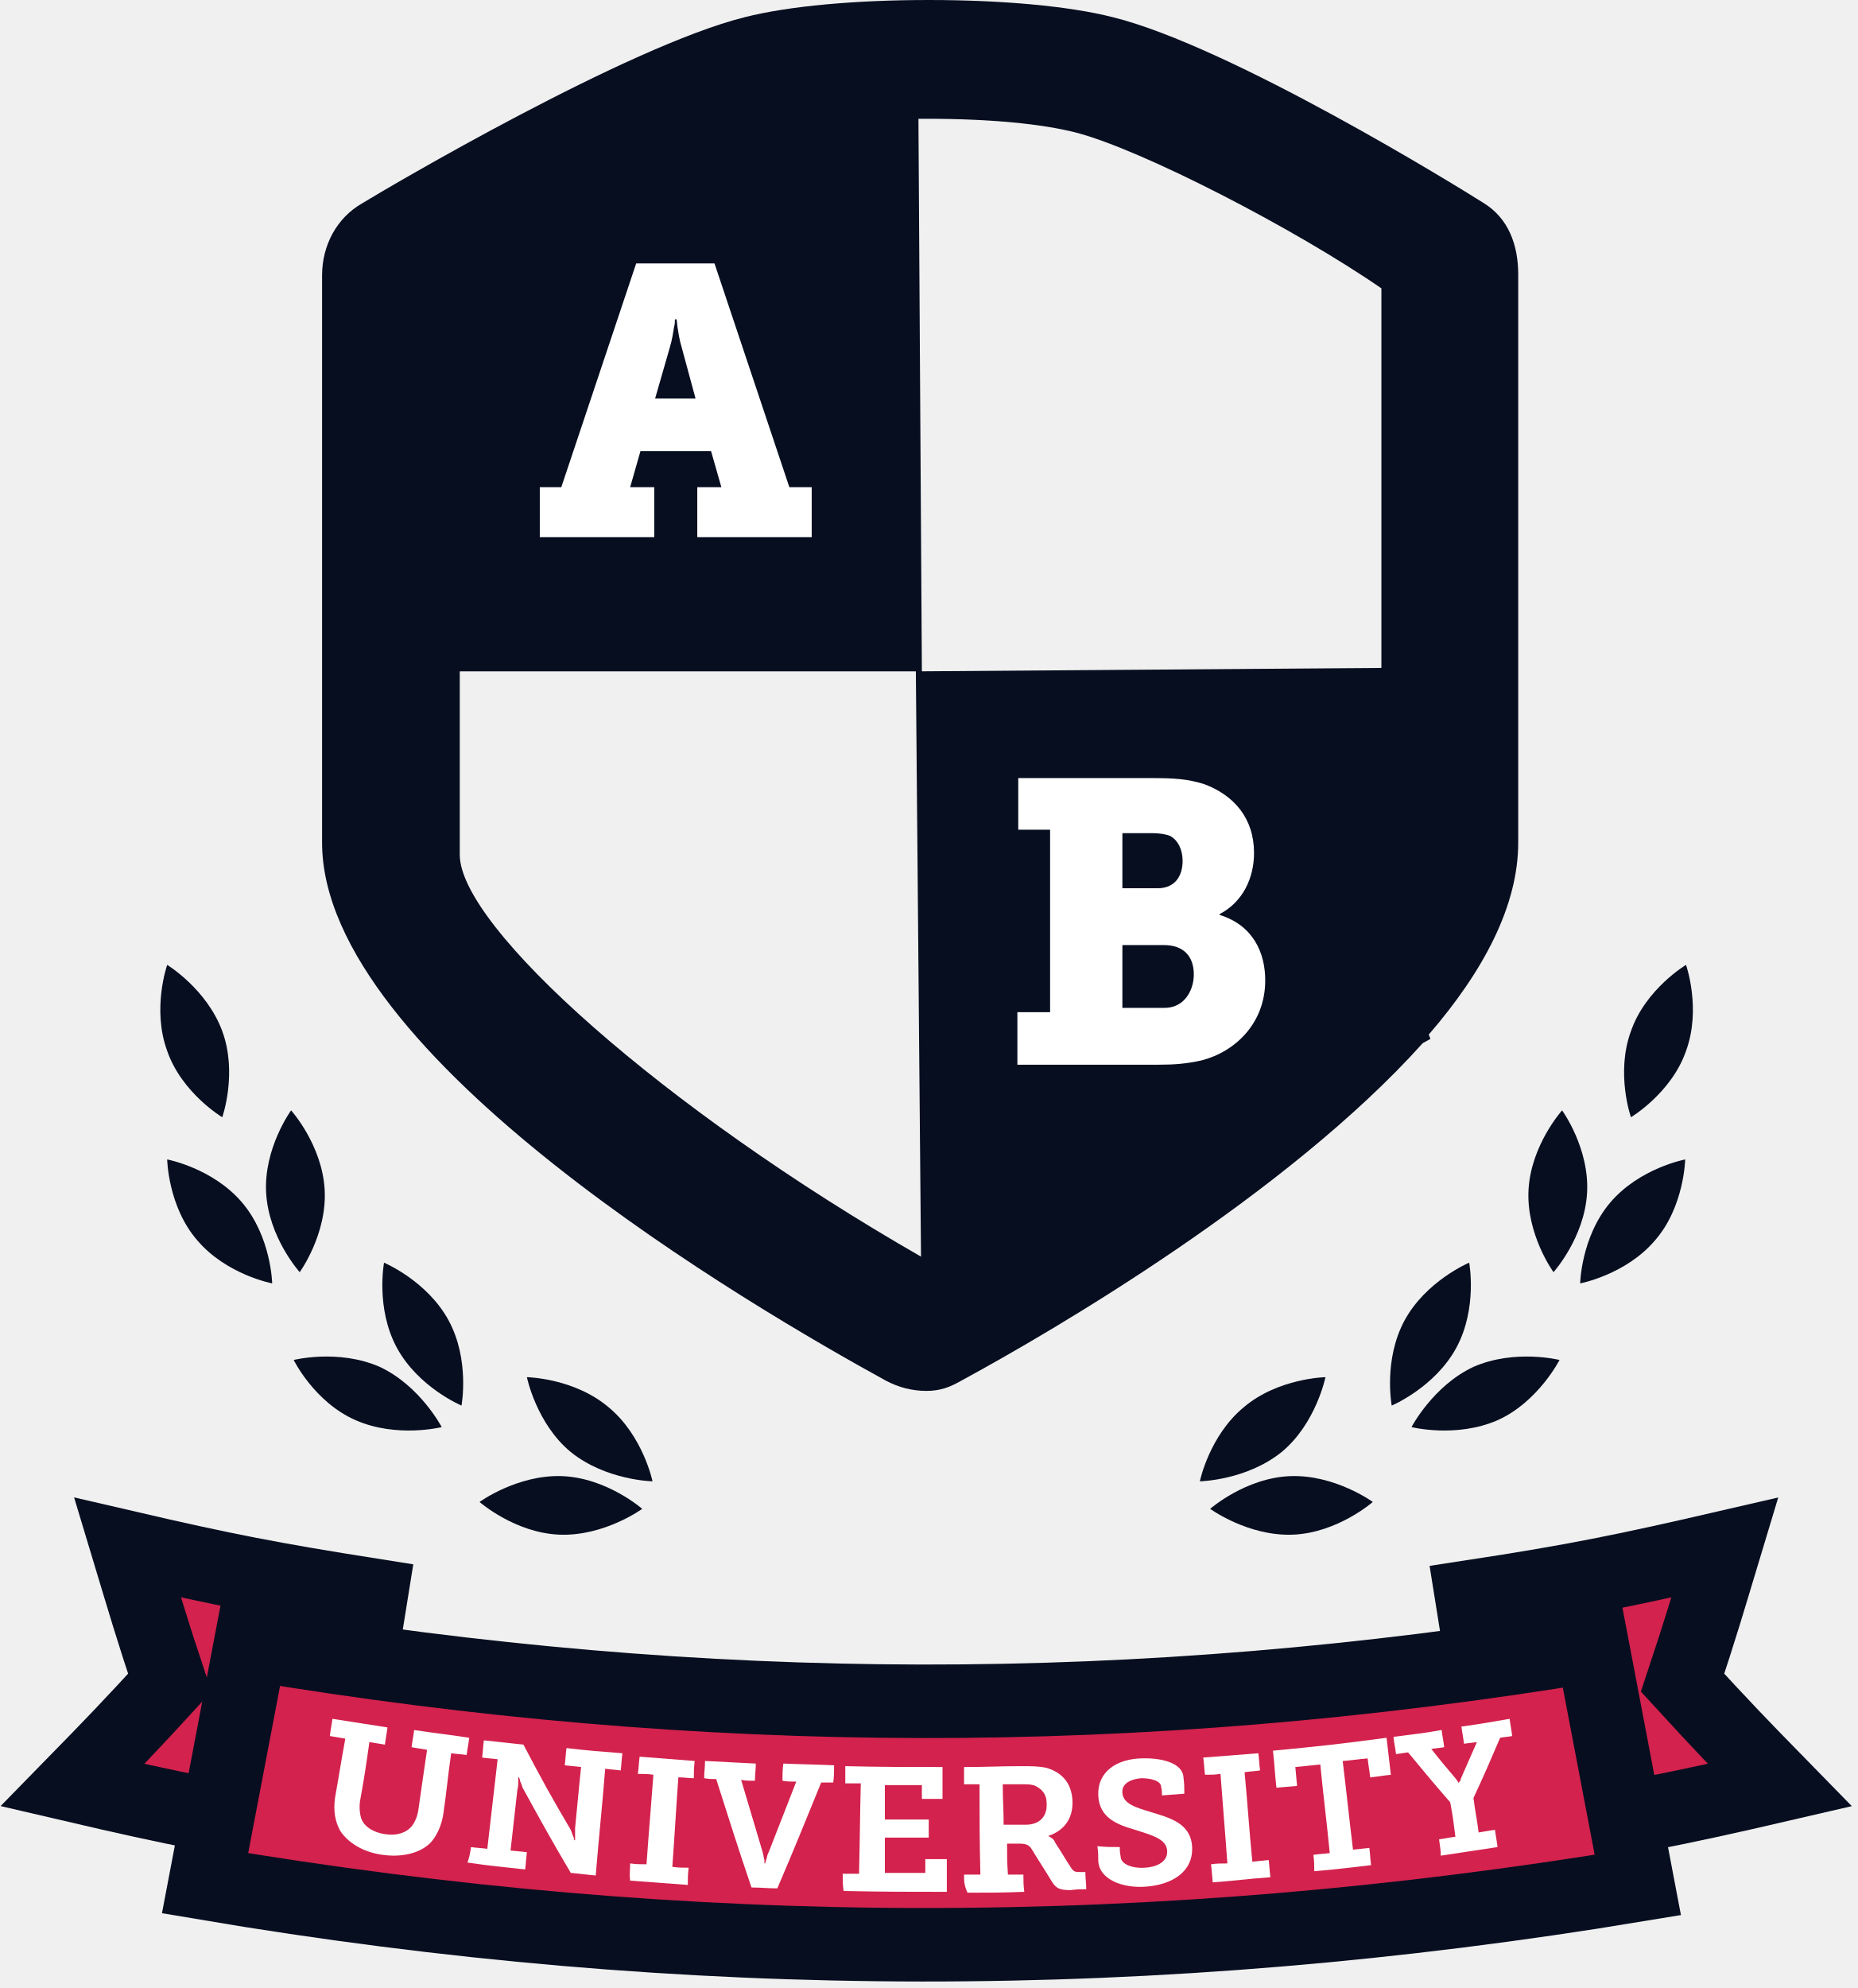
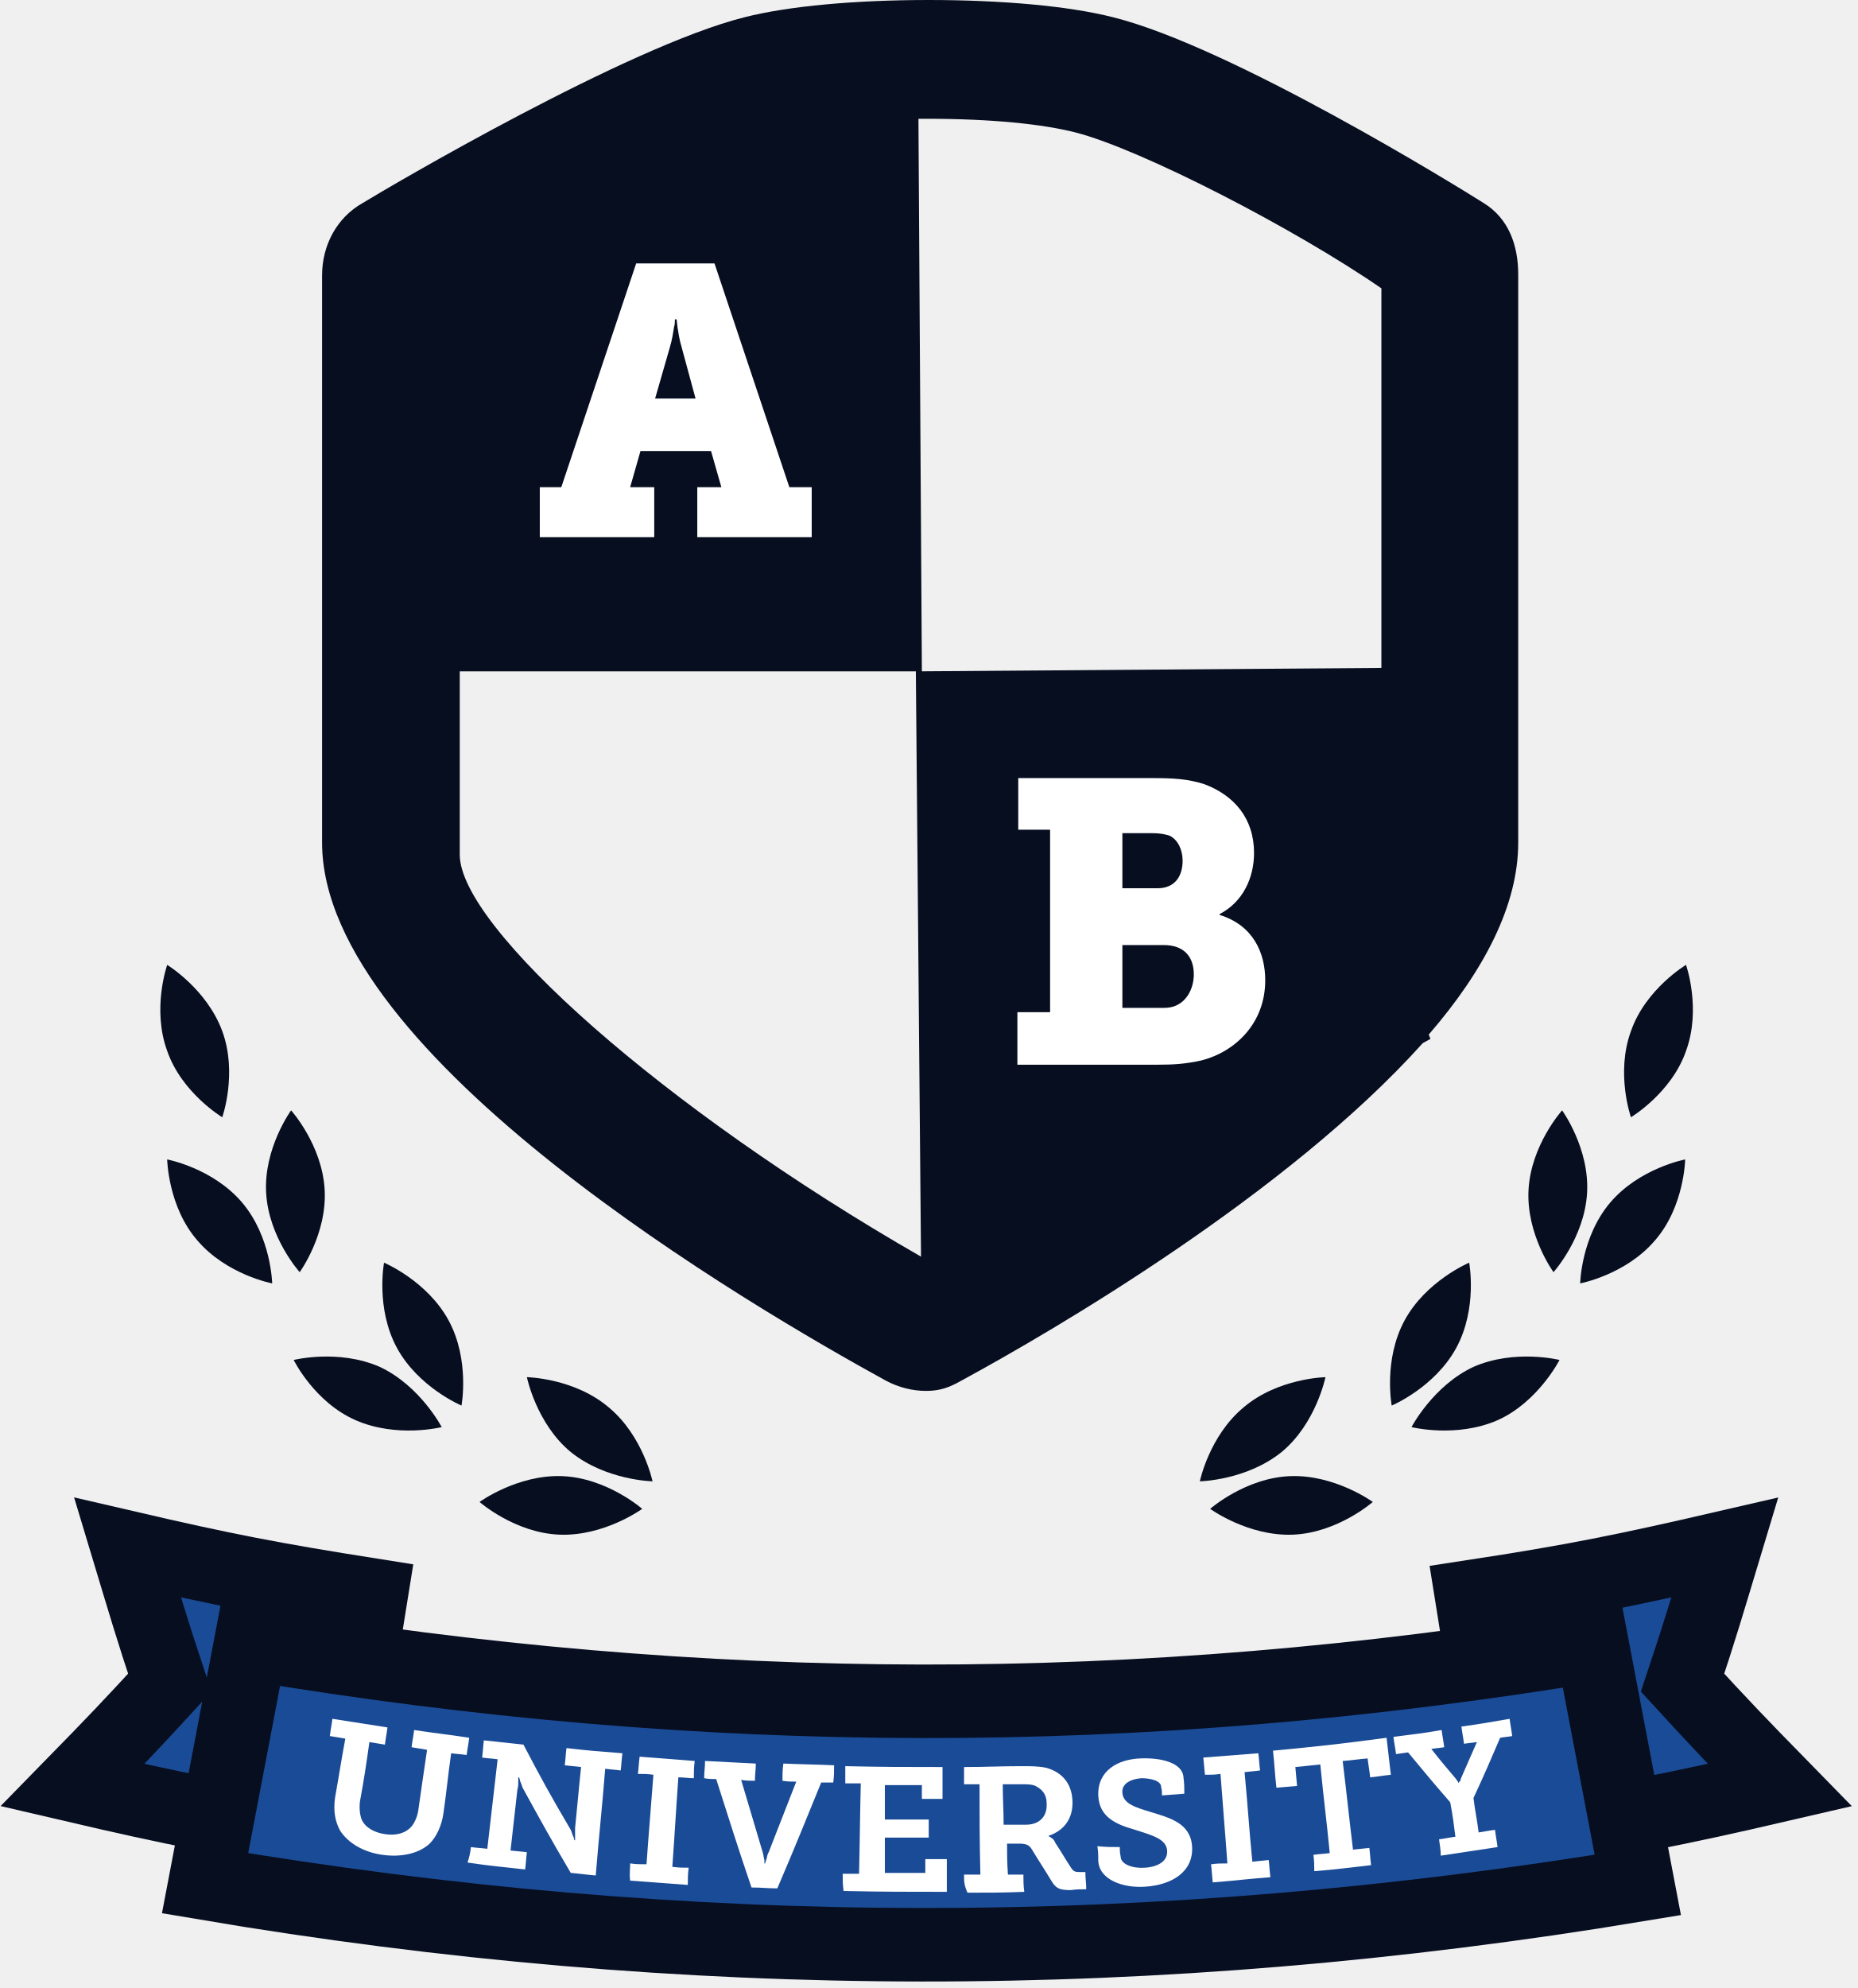
<svg xmlns="http://www.w3.org/2000/svg" width="86" height="92" viewBox="0 0 86 92" fill="none">
-   <path d="M15.386 84.961C10.566 84.204 8.137 83.726 3.357 82.611C5.189 80.739 6.105 79.783 7.858 77.871C7.021 75.361 6.663 74.127 5.906 71.617C10.367 72.653 12.638 73.091 17.179 73.808C16.462 78.269 16.103 80.5 15.386 84.961Z" fill="#D3224D" stroke="#070E20" stroke-width="3.402" stroke-miterlimit="10" />
-   <path d="M69.876 85.04C74.894 84.244 77.404 83.766 82.383 82.611C80.551 80.739 79.634 79.783 77.882 77.871C78.718 75.361 79.077 74.127 79.834 71.617C75.173 72.693 72.823 73.171 68.123 73.888C68.84 78.349 69.198 80.579 69.876 85.04Z" fill="#D3224D" stroke="#070E20" stroke-width="3.402" stroke-miterlimit="10" />
-   <path d="M75.811 87.231C53.465 90.935 31.837 90.935 9.491 87.151C10.328 82.73 10.766 80.499 11.602 76.078C32.594 79.583 52.709 79.623 73.7 76.158C74.537 80.579 74.975 82.81 75.811 87.231Z" fill="#D3224D" stroke="#070E20" stroke-width="3.402" stroke-miterlimit="10" />
+   <path d="M15.386 84.961C10.566 84.204 8.137 83.726 3.357 82.611C5.189 80.739 6.105 79.783 7.858 77.871C7.021 75.361 6.663 74.127 5.906 71.617C10.367 72.653 12.638 73.091 17.179 73.808C16.462 78.269 16.103 80.5 15.386 84.961Z" fill="#1A4B96" stroke="#070E20" stroke-width="3.402" stroke-miterlimit="10" />
+   <path d="M69.876 85.04C74.894 84.244 77.404 83.766 82.383 82.611C80.551 80.739 79.634 79.783 77.882 77.871C78.718 75.361 79.077 74.127 79.834 71.617C75.173 72.693 72.823 73.171 68.123 73.888C68.84 78.349 69.198 80.579 69.876 85.04Z" fill="#1A4B96" stroke="#070E20" stroke-width="3.402" stroke-miterlimit="10" />
+   <path d="M75.811 87.231C53.465 90.935 31.837 90.935 9.491 87.151C10.328 82.73 10.766 80.499 11.602 76.078C32.594 79.583 52.709 79.623 73.7 76.158C74.537 80.579 74.975 82.81 75.811 87.231Z" fill="#1A4B96" stroke="#070E20" stroke-width="3.402" stroke-miterlimit="10" />
  <path d="M15.984 80.459C15.705 80.419 15.545 80.379 15.267 80.34C15.306 80.021 15.346 79.862 15.386 79.543C16.422 79.702 16.9 79.782 17.935 79.941C17.895 80.26 17.856 80.419 17.816 80.738C17.537 80.698 17.378 80.658 17.099 80.618C16.939 81.734 16.86 82.291 16.661 83.367C16.621 83.686 16.661 84.004 16.74 84.203C16.9 84.562 17.298 84.801 17.816 84.88C18.334 84.96 18.772 84.841 19.051 84.522C19.21 84.323 19.329 84.044 19.369 83.725C19.529 82.61 19.608 82.052 19.768 80.977C19.489 80.937 19.329 80.897 19.051 80.857C19.09 80.539 19.13 80.379 19.17 80.061C20.206 80.22 20.684 80.26 21.719 80.419C21.68 80.738 21.64 80.897 21.6 81.216C21.321 81.176 21.162 81.176 20.883 81.136C20.724 82.251 20.684 82.809 20.524 83.924C20.445 84.482 20.206 85 19.887 85.319C19.369 85.797 18.533 85.956 17.696 85.836C16.82 85.717 16.103 85.279 15.745 84.721C15.506 84.283 15.426 83.805 15.506 83.207C15.705 82.092 15.784 81.535 15.984 80.459Z" fill="white" />
  <path d="M21.799 85.478C22.078 85.518 22.237 85.518 22.556 85.558C22.755 83.885 22.835 83.088 23.034 81.415C22.755 81.376 22.596 81.376 22.317 81.336C22.357 81.017 22.357 80.858 22.396 80.539C23.113 80.619 23.512 80.659 24.229 80.738C25.065 82.332 25.503 83.128 26.419 84.682C26.459 84.761 26.499 84.921 26.539 85C26.579 85.08 26.579 85.12 26.579 85.159C26.579 85.159 26.579 85.159 26.619 85.159C26.619 85.08 26.619 85.04 26.619 84.96C26.619 84.841 26.619 84.721 26.619 84.602C26.738 83.447 26.778 82.889 26.897 81.774C26.579 81.734 26.459 81.734 26.141 81.694C26.18 81.376 26.18 81.216 26.22 80.897C27.256 81.017 27.774 81.057 28.809 81.136C28.77 81.455 28.77 81.615 28.73 81.933C28.451 81.893 28.292 81.893 28.013 81.853C27.853 83.845 27.734 84.841 27.575 86.793C27.097 86.753 26.897 86.713 26.419 86.673C25.503 85.12 25.065 84.323 24.189 82.73C24.149 82.61 24.109 82.491 24.069 82.411C24.069 82.332 24.03 82.292 24.03 82.252H23.99C23.99 82.332 23.99 82.371 23.99 82.451C23.99 82.57 23.99 82.69 23.95 82.809C23.83 83.925 23.751 84.522 23.631 85.638C23.95 85.677 24.109 85.677 24.388 85.717C24.348 86.036 24.348 86.195 24.308 86.514C23.233 86.394 22.715 86.355 21.64 86.195C21.719 85.956 21.759 85.797 21.799 85.478Z" fill="white" />
  <path d="M29.168 86.234C29.447 86.274 29.606 86.274 29.925 86.274C30.044 84.601 30.124 83.764 30.244 82.131C29.965 82.092 29.805 82.092 29.527 82.092C29.566 81.773 29.566 81.614 29.606 81.295C30.642 81.375 31.16 81.414 32.156 81.494C32.116 81.813 32.116 81.972 32.116 82.291C31.837 82.291 31.677 82.251 31.399 82.251C31.279 83.924 31.239 84.76 31.12 86.393C31.439 86.433 31.558 86.433 31.877 86.433C31.837 86.752 31.837 86.911 31.837 87.23C30.761 87.15 30.244 87.11 29.168 87.031C29.128 86.712 29.168 86.553 29.168 86.234Z" fill="white" />
  <path d="M33.151 82.331C32.912 82.331 32.833 82.331 32.594 82.291C32.594 81.972 32.634 81.813 32.634 81.494C33.59 81.534 34.068 81.574 34.984 81.614C34.984 81.932 34.944 82.092 34.944 82.41C34.705 82.41 34.545 82.41 34.306 82.37C34.705 83.725 34.904 84.362 35.302 85.716C35.342 85.836 35.342 85.955 35.382 86.075C35.382 86.154 35.382 86.194 35.382 86.234H35.422C35.422 86.154 35.462 86.115 35.462 86.075C35.502 85.995 35.502 85.836 35.581 85.716C36.099 84.402 36.338 83.765 36.856 82.45C36.617 82.45 36.457 82.45 36.218 82.41C36.218 82.092 36.218 81.932 36.258 81.614C37.214 81.653 37.692 81.653 38.608 81.693C38.608 82.012 38.608 82.171 38.569 82.49C38.33 82.49 38.21 82.49 38.011 82.49C37.214 84.442 36.816 85.438 35.98 87.389C35.502 87.389 35.263 87.349 34.785 87.349C34.107 85.358 33.789 84.322 33.151 82.331Z" fill="white" />
  <path d="M39.006 86.713C39.285 86.713 39.444 86.713 39.763 86.713C39.803 85.04 39.803 84.204 39.843 82.531C39.564 82.531 39.405 82.531 39.126 82.531C39.126 82.212 39.126 82.053 39.126 81.734C40.918 81.774 41.834 81.774 43.627 81.774C43.627 82.372 43.627 82.65 43.627 83.248C43.228 83.248 43.029 83.248 42.671 83.248C42.671 83.009 42.671 82.85 42.671 82.611C41.994 82.611 41.635 82.611 40.958 82.611C40.958 83.248 40.958 83.567 40.958 84.204C41.755 84.204 42.153 84.204 42.989 84.204C42.989 84.562 42.989 84.722 42.989 85.04C42.193 85.04 41.755 85.04 40.958 85.04C40.958 85.678 40.958 86.036 40.958 86.674C41.715 86.674 42.073 86.674 42.83 86.674C42.83 86.395 42.83 86.275 42.83 86.036C43.228 86.036 43.428 86.036 43.826 86.036C43.826 86.634 43.826 86.952 43.826 87.55C41.914 87.55 40.958 87.55 39.046 87.51C39.006 87.191 39.006 87.032 39.006 86.713Z" fill="white" />
  <path d="M44.623 86.753C44.901 86.753 45.061 86.753 45.379 86.753C45.34 85.08 45.34 84.244 45.34 82.571C45.061 82.571 44.901 82.571 44.623 82.571C44.623 82.252 44.623 82.093 44.623 81.774C45.698 81.774 46.216 81.734 47.291 81.734C47.729 81.734 48.088 81.734 48.446 81.814C49.124 82.013 49.602 82.491 49.641 83.328C49.681 84.164 49.243 84.722 48.526 84.961C48.566 85.001 48.606 85.001 48.646 85.04C48.725 85.08 48.805 85.16 48.845 85.279C49.163 85.757 49.283 85.996 49.602 86.474C49.721 86.634 49.801 86.634 50.04 86.634C50.119 86.634 50.159 86.634 50.239 86.634C50.239 86.952 50.279 87.112 50.279 87.43C50 87.43 49.84 87.43 49.562 87.47C49.044 87.47 48.885 87.391 48.685 87.072C48.327 86.474 48.128 86.195 47.769 85.598C47.65 85.399 47.53 85.319 47.172 85.319C46.933 85.319 46.813 85.319 46.614 85.319C46.614 85.877 46.614 86.156 46.654 86.753C46.933 86.753 47.092 86.753 47.371 86.753C47.371 87.072 47.371 87.231 47.411 87.55C46.375 87.59 45.818 87.59 44.782 87.59C44.623 87.231 44.623 87.072 44.623 86.753ZM47.49 84.443C48.088 84.443 48.486 84.084 48.446 83.447C48.446 83.049 48.247 82.81 47.929 82.65C47.769 82.571 47.53 82.571 47.252 82.571C46.933 82.571 46.773 82.571 46.415 82.571C46.415 83.328 46.455 83.686 46.455 84.443C46.893 84.443 47.092 84.443 47.49 84.443Z" fill="white" />
  <path d="M51.832 85.478C51.832 85.637 51.832 85.717 51.872 85.916C51.872 86.275 52.429 86.474 52.987 86.434C53.624 86.394 54.063 86.115 54.023 85.637C53.983 85.08 53.266 84.92 52.549 84.681C51.712 84.442 50.876 84.124 50.836 83.088C50.796 81.933 51.752 81.415 52.788 81.375C53.744 81.335 54.74 81.575 54.78 82.252C54.819 82.57 54.819 82.69 54.819 83.008C54.421 83.048 54.222 83.048 53.784 83.088C53.784 82.929 53.784 82.849 53.744 82.69C53.744 82.411 53.266 82.291 52.828 82.291C52.35 82.331 51.912 82.53 51.952 82.969C51.991 83.486 52.589 83.646 53.226 83.845C54.142 84.124 55.098 84.363 55.178 85.438C55.258 86.633 54.222 87.231 53.027 87.31C51.991 87.39 50.876 86.992 50.836 86.115C50.836 85.837 50.836 85.717 50.796 85.438C51.195 85.478 51.434 85.478 51.832 85.478Z" fill="white" />
  <path d="M56.055 86.275C56.334 86.235 56.493 86.235 56.812 86.235C56.692 84.562 56.612 83.726 56.493 82.093C56.214 82.132 56.055 82.132 55.776 82.132C55.736 81.814 55.736 81.654 55.696 81.336C56.732 81.256 57.25 81.216 58.245 81.137C58.285 81.455 58.285 81.615 58.325 81.933C58.046 81.973 57.887 81.973 57.608 82.013C57.767 83.686 57.807 84.522 57.967 86.156C58.285 86.116 58.405 86.116 58.724 86.076C58.763 86.394 58.763 86.554 58.803 86.873C57.728 86.952 57.21 87.032 56.134 87.112C56.095 86.753 56.095 86.594 56.055 86.275Z" fill="white" />
  <path d="M60.794 85.837C61.073 85.797 61.233 85.797 61.551 85.757C61.392 84.124 61.272 83.288 61.113 81.655C60.675 81.695 60.436 81.734 59.958 81.774C59.998 82.133 59.998 82.292 60.038 82.65C59.639 82.69 59.48 82.69 59.082 82.73C59.002 82.053 59.002 81.695 58.922 81.017C61.033 80.818 62.109 80.699 64.18 80.42C64.26 81.097 64.3 81.456 64.379 82.133C63.981 82.172 63.822 82.212 63.423 82.252C63.383 81.894 63.344 81.734 63.304 81.376C62.826 81.416 62.627 81.456 62.149 81.495C62.348 83.129 62.428 83.965 62.627 85.598C62.945 85.558 63.065 85.558 63.383 85.518C63.423 85.837 63.423 85.996 63.463 86.315C62.388 86.434 61.87 86.514 60.834 86.594C60.834 86.315 60.834 86.156 60.794 85.837Z" fill="white" />
  <path d="M66.61 85.119C66.928 85.08 67.048 85.04 67.366 85C67.287 84.363 67.247 84.044 67.127 83.407C66.331 82.49 65.933 82.013 65.176 81.096C64.937 81.136 64.857 81.136 64.618 81.176C64.578 80.857 64.538 80.698 64.499 80.379C65.375 80.26 65.853 80.22 66.729 80.061C66.769 80.379 66.809 80.539 66.849 80.857C66.61 80.897 66.49 80.897 66.251 80.937C66.689 81.495 66.928 81.773 67.366 82.291C67.406 82.331 67.446 82.411 67.486 82.451C67.486 82.49 67.526 82.49 67.526 82.53C67.526 82.49 67.526 82.451 67.566 82.451C67.605 82.411 67.605 82.331 67.645 82.251C67.924 81.614 68.083 81.256 68.362 80.618C68.123 80.658 68.004 80.658 67.765 80.698C67.725 80.379 67.685 80.22 67.645 79.901C68.522 79.782 68.96 79.702 69.876 79.543C69.916 79.862 69.956 80.021 69.995 80.34C69.796 80.379 69.677 80.379 69.438 80.419C68.96 81.535 68.721 82.092 68.203 83.207C68.282 83.845 68.362 84.163 68.442 84.801C68.721 84.761 68.88 84.721 69.199 84.681C69.239 85 69.278 85.159 69.318 85.478C68.283 85.637 67.725 85.717 66.689 85.876C66.689 85.597 66.649 85.438 66.61 85.119Z" fill="white" />
  <path d="M15.027 55.049C15.147 57.12 13.872 58.873 13.872 58.873C13.872 58.873 12.438 57.28 12.319 55.209C12.199 53.137 13.474 51.385 13.474 51.385C13.474 51.385 14.908 52.978 15.027 55.049Z" fill="#070E20" />
  <path d="M9.132 57.4C10.487 58.994 12.598 59.392 12.598 59.392C12.598 59.392 12.558 57.241 11.204 55.648C9.849 54.055 7.738 53.656 7.738 53.656C7.738 53.656 7.778 55.847 9.132 57.4Z" fill="#070E20" />
  <path d="M20.763 61.102C21.759 62.935 21.361 65.046 21.361 65.046C21.361 65.046 19.369 64.209 18.373 62.377C17.378 60.545 17.776 58.434 17.776 58.434C17.776 58.434 19.767 59.27 20.763 61.102Z" fill="#070E20" />
  <path d="M16.462 65.724C18.374 66.561 20.445 66.043 20.445 66.043C20.445 66.043 19.449 64.131 17.577 63.255C15.665 62.418 13.594 62.936 13.594 62.936C13.594 62.936 14.55 64.888 16.462 65.724Z" fill="#070E20" />
  <path d="M28.172 65.126C29.765 66.441 30.204 68.552 30.204 68.552C30.204 68.552 28.053 68.512 26.42 67.198C24.826 65.883 24.388 63.732 24.388 63.732C24.388 63.732 26.579 63.772 28.172 65.126Z" fill="#070E20" />
  <path d="M25.902 71.021C27.973 71.1 29.726 69.826 29.726 69.826C29.726 69.826 28.092 68.392 26.021 68.312C23.95 68.233 22.197 69.507 22.197 69.507C22.197 69.507 23.83 70.941 25.902 71.021Z" fill="#070E20" />
  <path d="M10.288 47.719C11.005 49.671 10.288 51.703 10.288 51.703C10.288 51.703 8.416 50.587 7.739 48.636C7.022 46.684 7.739 44.652 7.739 44.652C7.739 44.652 9.571 45.768 10.288 47.719Z" fill="#070E20" />
  <path d="M70.752 55.049C70.633 57.12 71.907 58.873 71.907 58.873C71.907 58.873 73.341 57.28 73.461 55.209C73.58 53.137 72.305 51.385 72.305 51.385C72.305 51.385 70.871 52.978 70.752 55.049Z" fill="#070E20" />
  <path d="M76.607 57.4C75.253 58.994 73.142 59.392 73.142 59.392C73.142 59.392 73.182 57.241 74.536 55.648C75.891 54.055 78.002 53.656 78.002 53.656C78.002 53.656 77.962 55.847 76.607 57.4Z" fill="#070E20" />
  <path d="M65.016 61.102C64.021 62.935 64.419 65.046 64.419 65.046C64.419 65.046 66.411 64.209 67.406 62.377C68.402 60.545 68.004 58.434 68.004 58.434C68.004 58.434 66.012 59.27 65.016 61.102Z" fill="#070E20" />
  <path d="M69.318 65.724C67.406 66.561 65.335 66.043 65.335 66.043C65.335 66.043 66.331 64.131 68.203 63.255C70.115 62.418 72.186 62.936 72.186 62.936C72.186 62.936 71.19 64.888 69.318 65.724Z" fill="#070E20" />
  <path d="M57.568 65.126C55.975 66.441 55.537 68.552 55.537 68.552C55.537 68.552 57.688 68.512 59.321 67.198C60.914 65.883 61.352 63.732 61.352 63.732C61.352 63.732 59.161 63.772 57.568 65.126Z" fill="#070E20" />
  <path d="M59.839 71.021C57.767 71.1 56.015 69.826 56.015 69.826C56.015 69.826 57.648 68.392 59.719 68.312C61.79 68.233 63.543 69.507 63.543 69.507C63.543 69.507 61.91 70.941 59.839 71.021Z" fill="#070E20" />
  <path d="M75.492 47.719C74.775 49.671 75.492 51.703 75.492 51.703C75.492 51.703 77.364 50.587 78.041 48.636C78.758 46.684 78.041 44.652 78.041 44.652C78.041 44.652 76.169 45.768 75.492 47.719Z" fill="#070E20" />
  <path d="M70.274 12.706C70.274 11.352 69.836 10.117 68.681 9.4C67.486 8.643 56.971 2.151 51.514 0.797C49.482 0.279 46.375 0 42.99 0C39.604 0 36.497 0.279 34.466 0.797C29.049 2.151 18.015 8.643 16.78 9.4C15.585 10.077 14.908 11.352 14.908 12.746V38.995C14.908 48.913 34.904 60.544 40.998 63.89C41.596 64.209 42.233 64.368 42.87 64.368C43.507 64.368 43.946 64.209 44.503 63.89C48.765 61.58 59.599 55.247 65.853 48.276L66.212 48.077L66.132 47.878C68.681 44.93 70.274 41.903 70.274 38.995V12.706ZM21.281 39.553V31.069H42.671L42.512 5.497C42.631 5.497 42.751 5.497 42.91 5.497C45.858 5.497 48.247 5.736 49.801 6.134C52.868 6.931 59.958 10.595 63.941 13.344V30.91L42.392 31.069L42.631 58.154C30.682 51.303 21.281 42.899 21.281 39.553Z" fill="#070E20" />
  <path d="M24.946 22.546H25.981L29.447 12.19H33.072L36.537 22.546H37.572V24.856H32.275V22.546H33.39L32.912 20.873H29.646L29.168 22.546H30.283V24.856H24.986V22.546H24.946ZM32.195 18.443L31.558 16.093C31.438 15.695 31.398 15.376 31.359 15.137L31.319 14.778H31.239C31.239 14.898 31.239 15.018 31.199 15.137C31.16 15.376 31.12 15.695 31 16.093L30.323 18.443H32.195Z" fill="white" />
  <path d="M47.132 46.842H48.606V38.398H47.132V36.008H53.306C54.342 36.008 54.979 36.048 55.736 36.287C57.13 36.804 58.046 37.88 58.046 39.473C58.046 40.628 57.528 41.744 56.453 42.301V42.341C58.006 42.819 58.564 44.094 58.564 45.368C58.564 47.36 57.17 48.674 55.616 49.073C54.899 49.232 54.342 49.272 53.625 49.272H47.092V46.842H47.132ZM53.585 41.106C54.382 41.106 54.74 40.549 54.74 39.832C54.74 39.354 54.541 38.876 54.142 38.676C53.904 38.597 53.664 38.557 53.346 38.557H51.952V41.106H53.585ZM53.864 46.643C54.103 46.643 54.302 46.603 54.461 46.523C54.979 46.284 55.258 45.687 55.258 45.09C55.258 44.293 54.82 43.735 53.864 43.735H51.952V46.643H53.864Z" fill="white" />
</svg>
